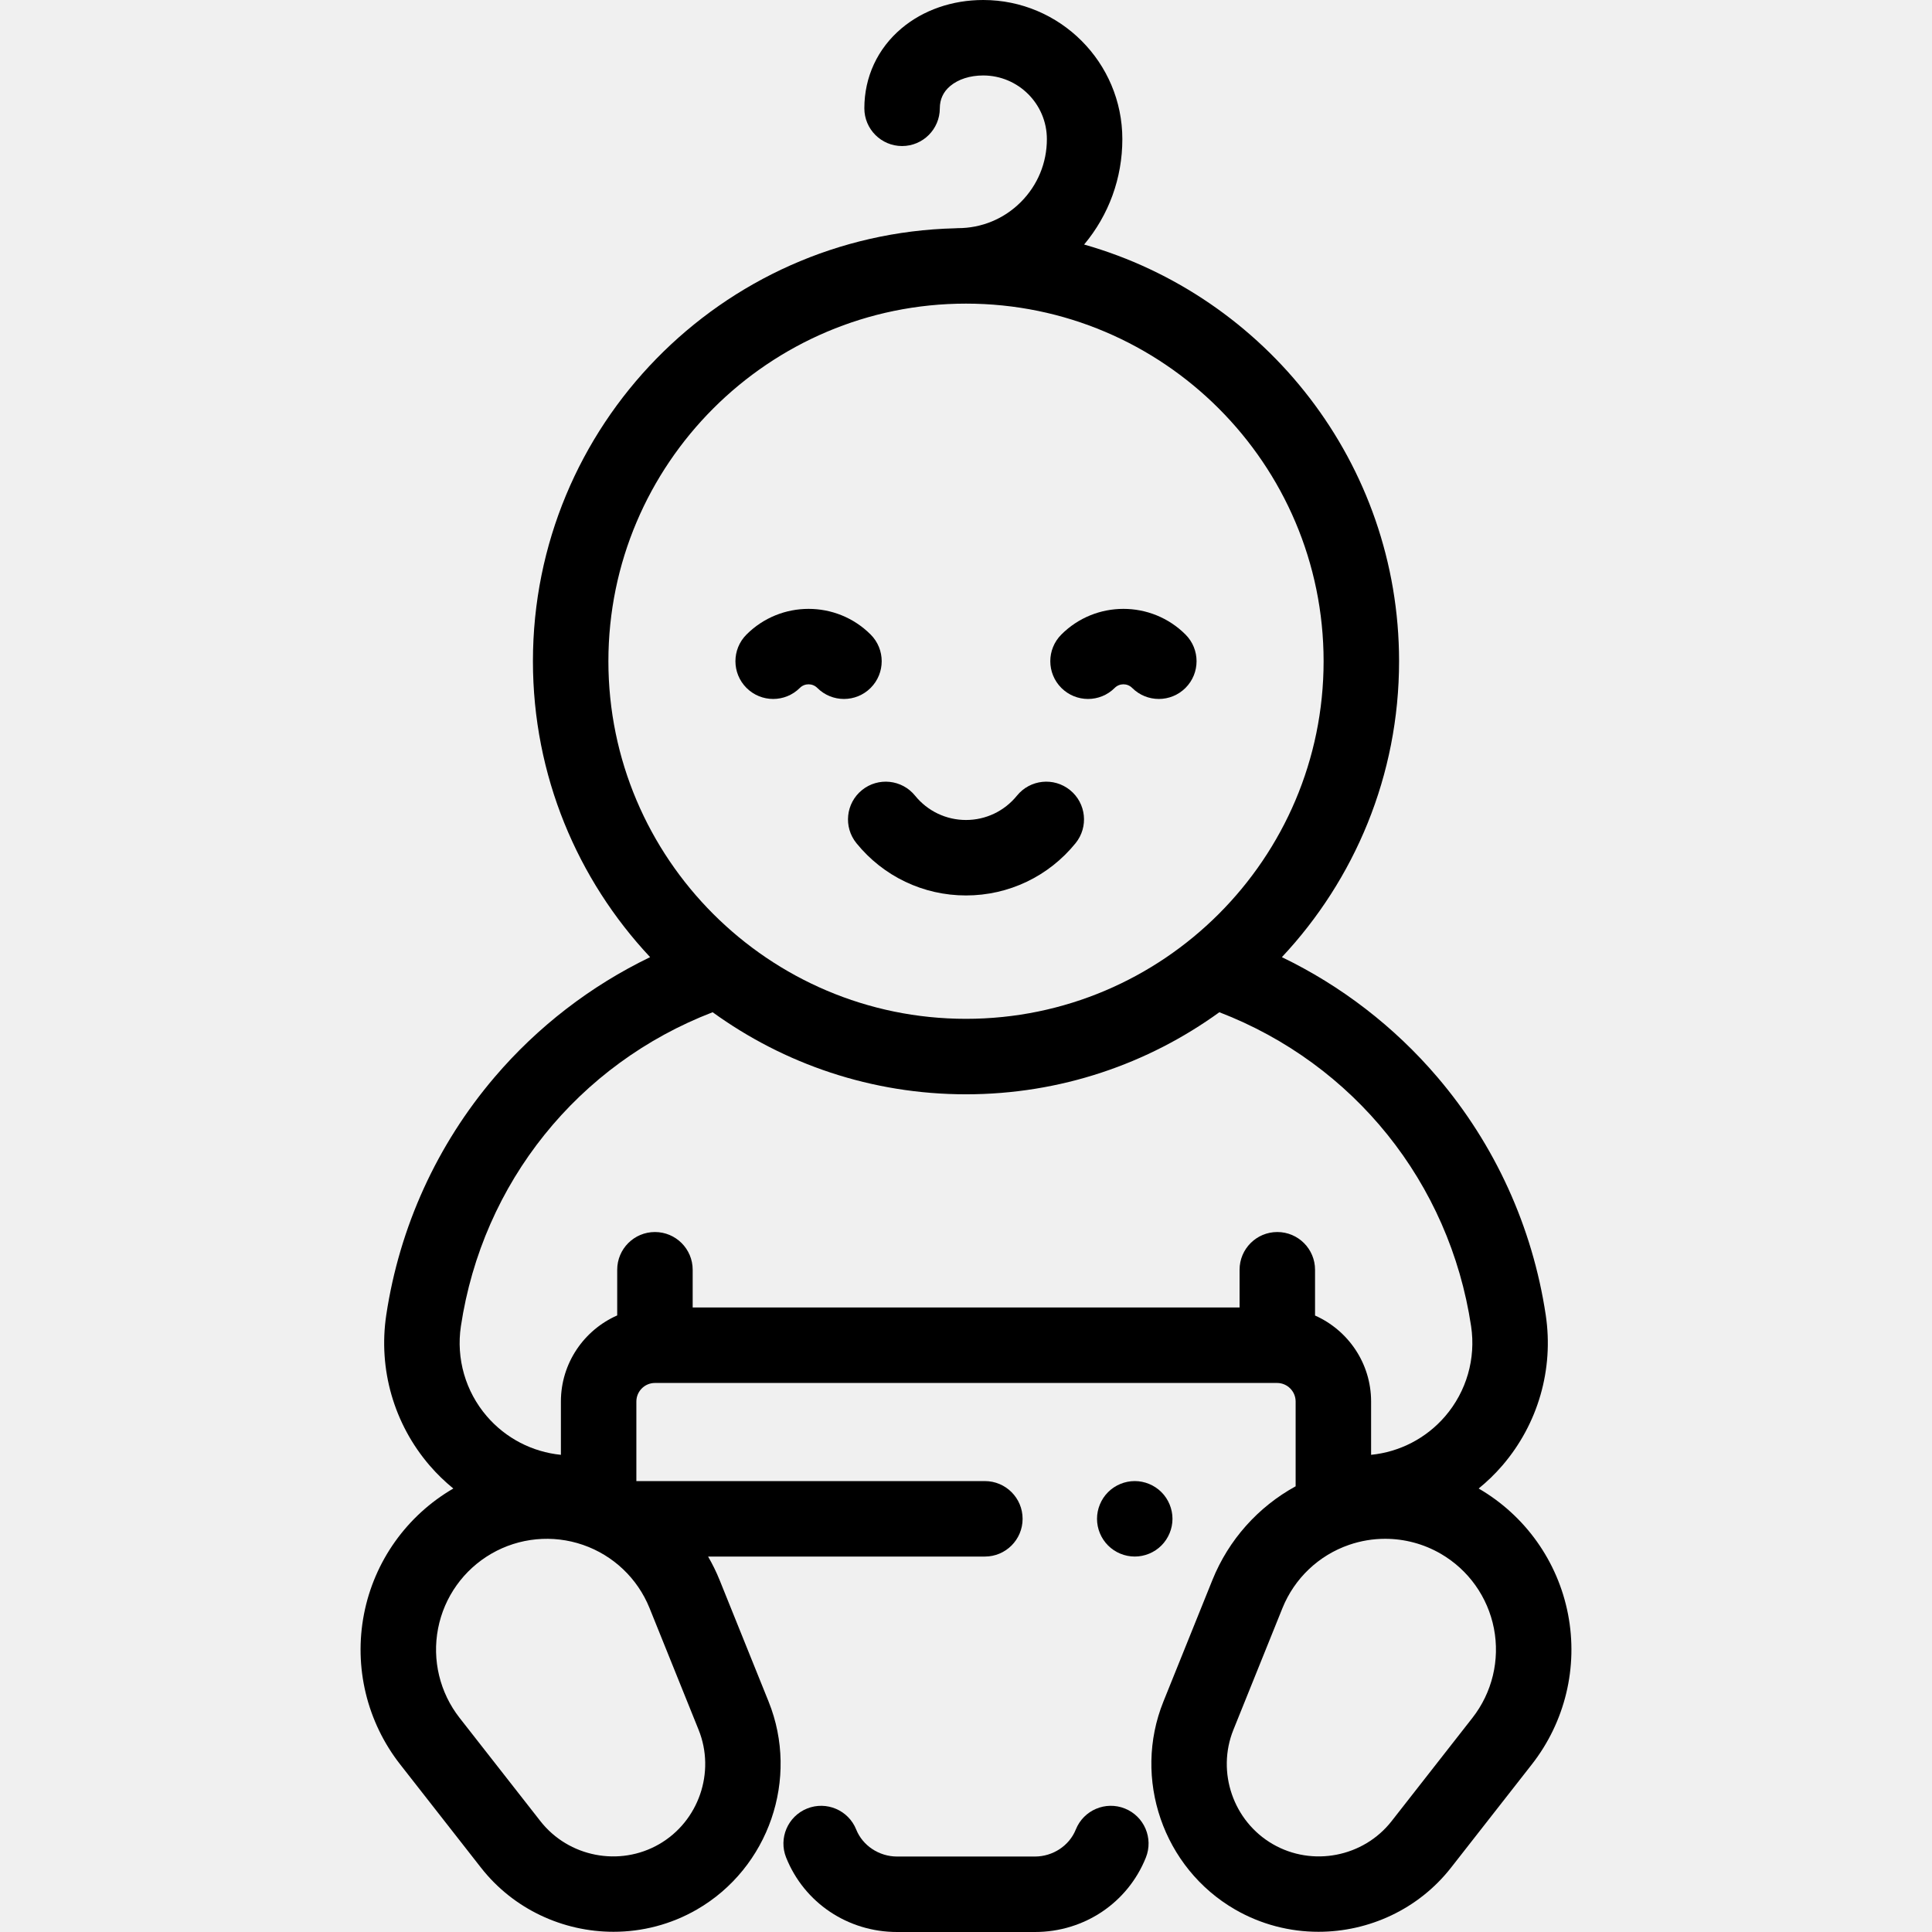
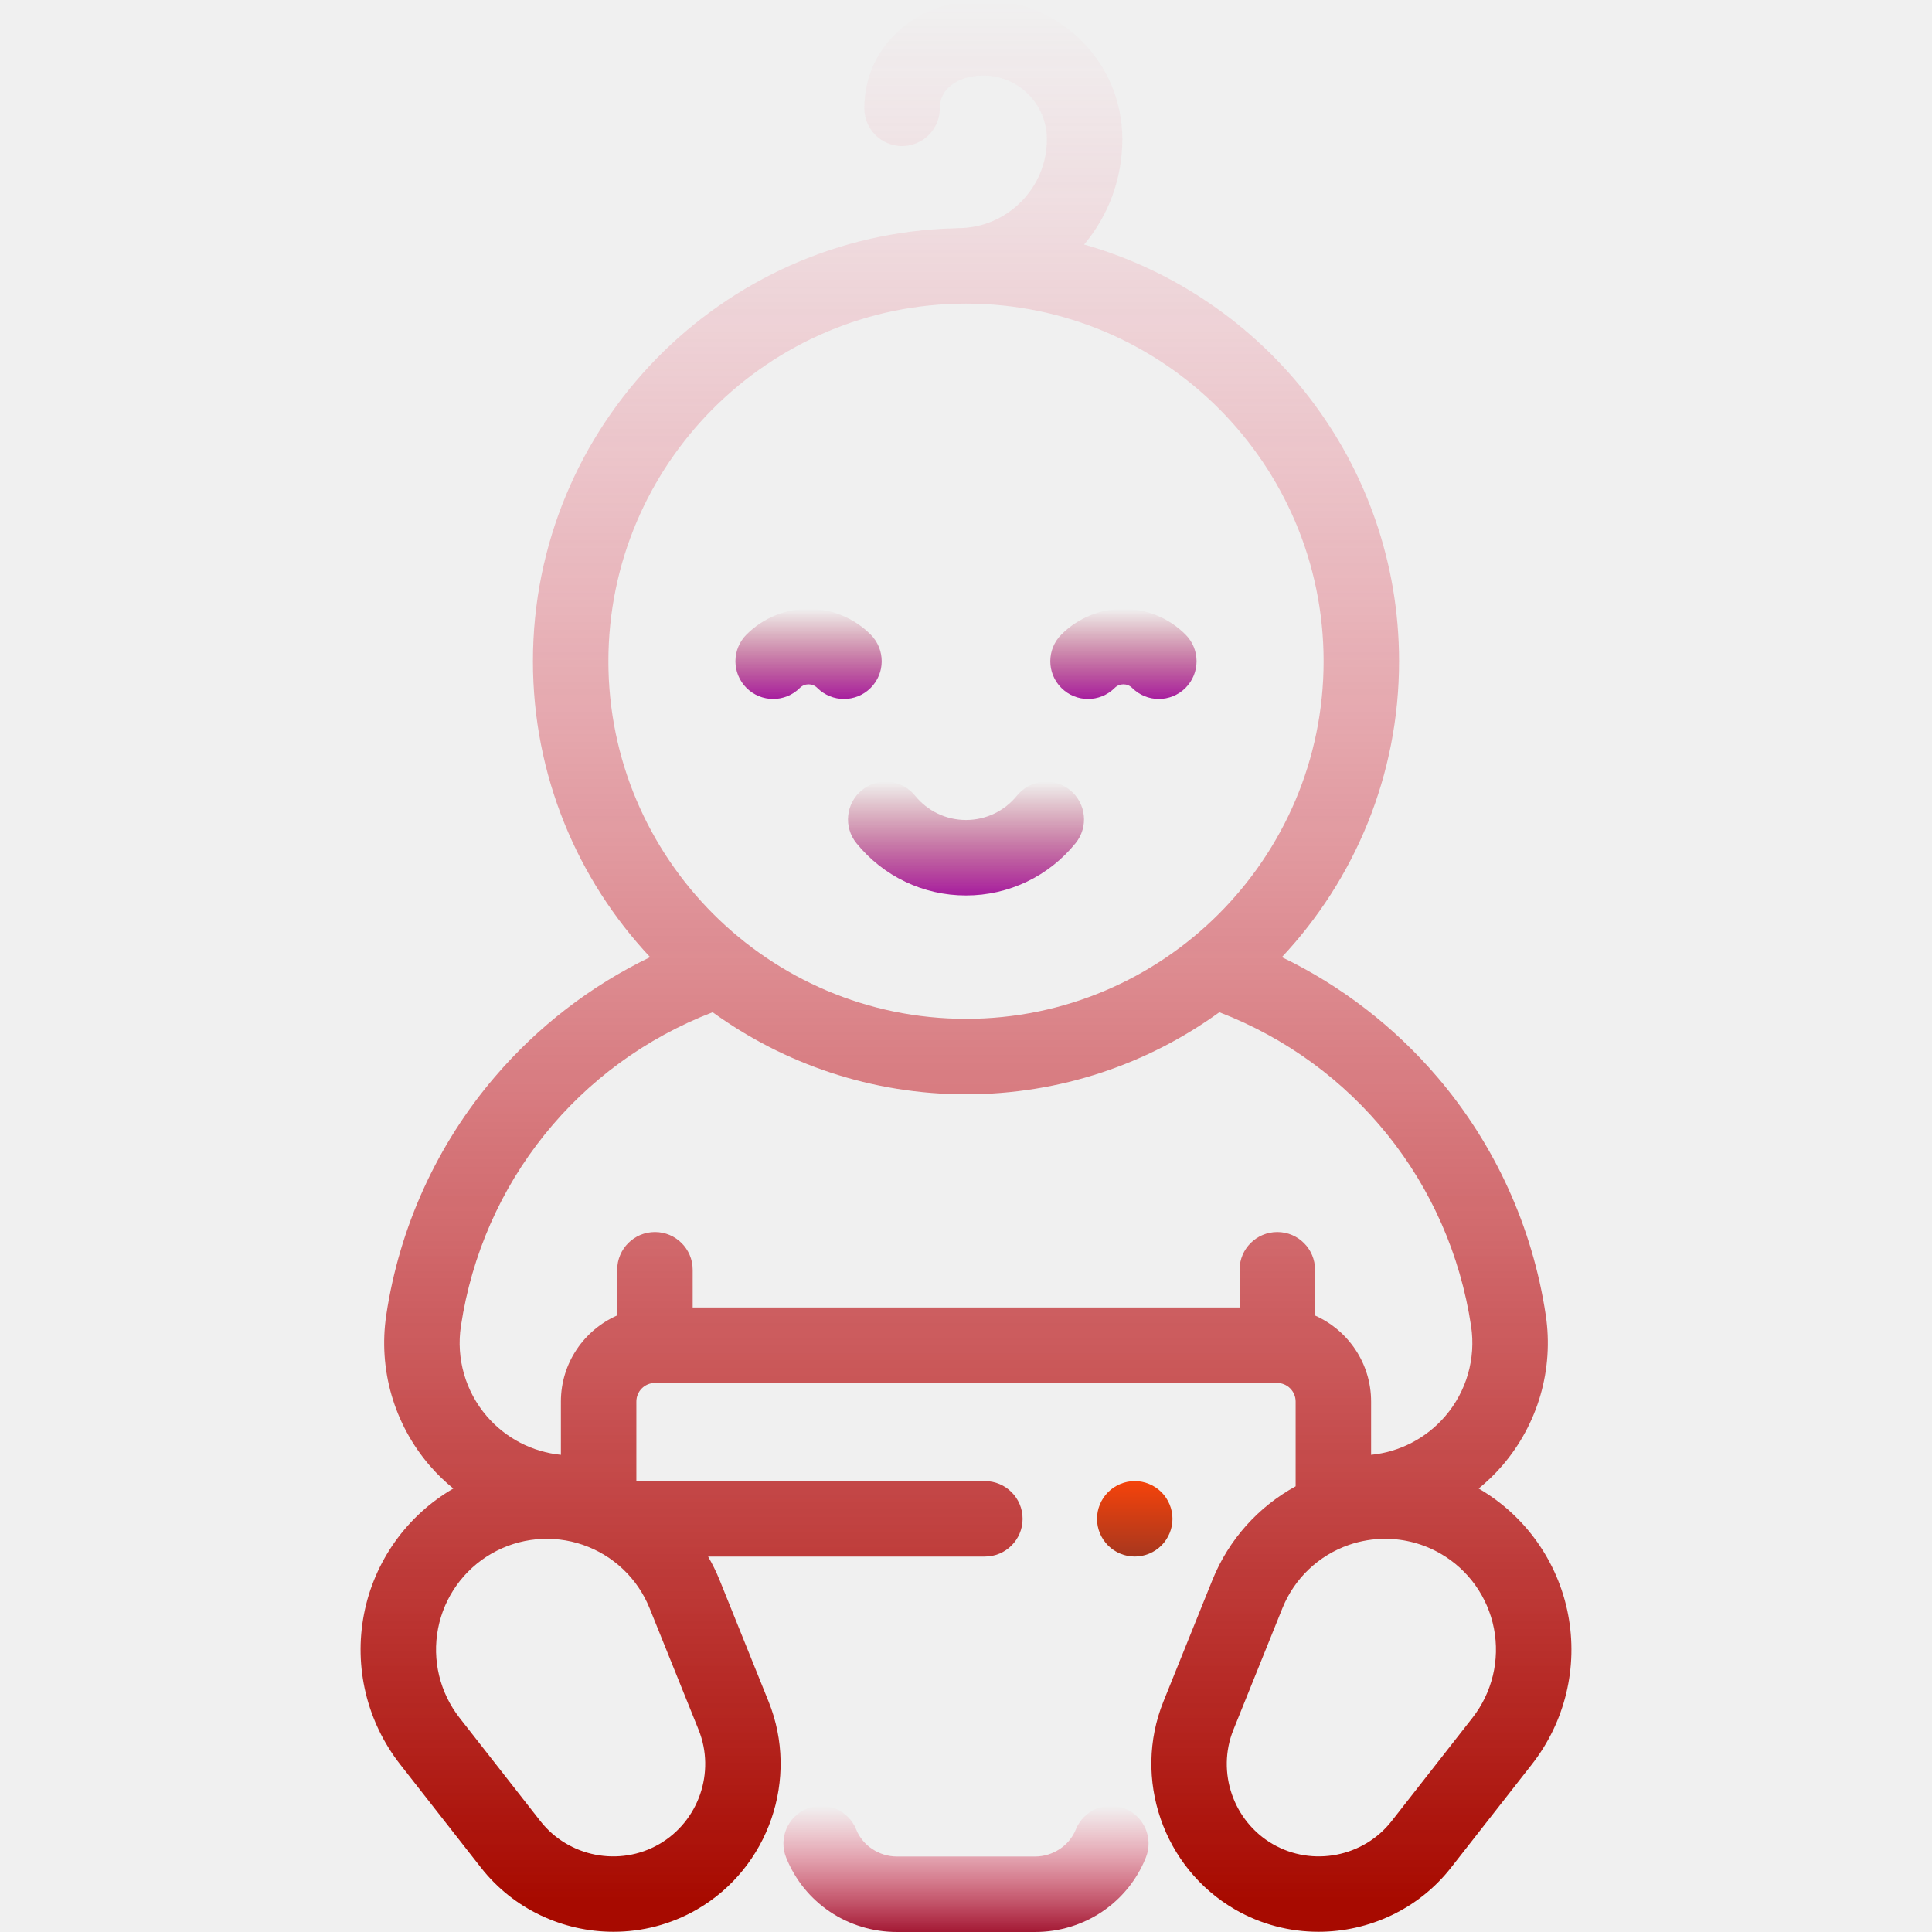
- <svg xmlns="http://www.w3.org/2000/svg" version="1.1" id="Capa_1" x="0px" y="0px" viewBox="0 0 512 512" style="enable-background:new 0 0 512 512;" xml:space="preserve">
-   <g>
-     <g>
-       <path d="M298.102,479.277c-5.124-2.055-10.948,0.435-13.003,5.562c-1.717,4.283-6.071,7.161-10.833,7.161h-36.532    c-4.762,0-9.116-2.878-10.833-7.161c-2.055-5.127-7.876-7.612-13.003-5.562c-5.126,2.056-7.616,7.877-5.561,13.003    c4.803,11.98,16.341,19.72,29.397,19.72h36.532c13.056,0,24.594-7.74,29.396-19.72    C305.718,487.154,303.228,481.333,298.102,479.277z" />
-     </g>
+ <svg xmlns="http://www.w3.org/2000/svg" width="512" height="512" viewBox="0 0 512 512" fill="none">
+   <g clip-path="url(#clip0)">
+     <path d="M298.102 479.277C292.978 477.222 287.154 479.712 285.099 484.839C283.382 489.122 279.028 492 274.266 492H237.734C232.972 492 228.618 489.122 226.901 484.839C224.846 479.712 219.025 477.227 213.898 479.277C208.772 481.333 206.282 487.154 208.337 492.28C213.14 504.26 224.678 512 237.734 512H274.266C287.322 512 298.86 504.26 303.662 492.28C305.718 487.154 303.228 481.333 298.102 479.277Z" fill="url(#paint0_linear)" />
+     <path d="M415.541 427.762C412.825 413.758 404.197 401.634 391.864 394.474C394.107 392.642 396.211 390.616 398.131 388.385C407.602 377.382 411.796 362.837 409.635 348.482C406.126 325.158 396.199 303.365 380.928 285.458C369.494 272.051 355.44 261.247 339.711 253.655C358.96 233.121 370.768 205.531 370.768 175.232C370.767 122.798 335.42 78.463 287.303 64.804C293.857 56.979 297.433 47.203 297.433 36.873C297.434 16.541 280.892 0 260.561 0H260.558C252.351 0 244.664 2.669 238.915 7.514C232.561 12.868 229.062 20.393 229.061 28.702C229.061 34.224 233.538 38.702 239.061 38.702C244.583 38.702 249.061 34.225 249.061 28.702C249.061 26.323 249.983 24.34 251.803 22.806C253.951 20.996 257.06 19.999 260.559 19.999H260.56C269.864 19.999 277.434 27.567 277.434 36.871C277.434 43.173 274.98 49.097 270.524 53.553C266.068 58.008 260.145 60.462 253.845 60.462H253.843C253.598 60.462 253.358 60.481 253.118 60.499C191.162 62.035 141.233 112.912 141.232 175.231C141.232 205.53 153.04 233.12 172.289 253.654C156.561 261.246 142.507 272.049 131.073 285.457C115.802 303.364 105.875 325.157 102.365 348.48C100.205 362.836 104.398 377.381 113.869 388.384C115.789 390.615 117.893 392.642 120.136 394.473C107.803 401.633 99.174 413.757 96.459 427.761C93.736 441.801 97.23 456.314 106.043 467.577L127.458 494.942C136.11 505.998 149.253 511.943 162.584 511.943C170.152 511.943 177.782 510.027 184.684 506.042C203.745 495.037 211.913 471.345 203.684 450.933L190.693 418.705C189.825 416.552 188.799 414.487 187.654 412.503H261C266.523 412.503 271 408.025 271 402.503C271 396.981 266.523 392.503 261 392.503H168.644V371.422C168.644 368.707 170.852 366.499 173.567 366.499H338.434C341.148 366.499 343.357 368.707 343.357 371.422V393.886C333.435 399.325 325.602 408.049 321.306 418.705L308.315 450.932C300.086 471.345 308.254 495.037 327.315 506.042C334.218 510.027 341.845 511.943 349.415 511.943C362.745 511.943 375.89 505.997 384.542 494.942L405.956 467.577C414.771 456.314 418.264 441.802 415.541 427.762ZM161.231 175.232C161.232 122.977 203.746 80.464 256 80.463C308.254 80.464 350.768 122.977 350.769 175.232C350.769 227.487 308.256 270 256 270.001C203.745 270 161.231 227.487 161.231 175.232ZM172.146 426.183L185.137 458.412C189.662 469.639 185.168 482.67 174.685 488.723C164.203 494.776 150.67 492.153 143.209 482.618L121.794 455.253C116.551 448.554 114.473 439.922 116.093 431.57C117.713 423.218 122.868 415.988 130.236 411.734C137.603 407.48 146.442 406.633 154.485 409.404C162.528 412.177 168.965 418.294 172.146 426.183ZM338.5 326.5C332.977 326.5 328.5 330.978 328.5 336.5V346.5H183.566V336.5C183.566 330.978 179.089 326.5 173.566 326.5C168.043 326.5 163.566 330.978 163.566 336.5V348.601C154.789 352.462 148.643 361.236 148.643 371.423V385.544C141.07 384.787 134.043 381.165 129.026 375.337C123.359 368.752 120.85 360.048 122.142 351.457C127.867 313.404 153.239 281.963 188.858 268.251C207.75 281.925 230.948 290 256 290C281.052 290 304.25 281.925 323.142 268.251C358.761 281.963 384.133 313.404 389.858 351.457C391.15 360.048 388.641 368.752 382.973 375.337C377.957 381.165 370.929 384.787 363.356 385.544V371.423C363.356 361.262 357.241 352.507 348.5 348.631V336.5C348.5 330.978 344.023 326.5 338.5 326.5ZM390.206 455.252L368.792 482.617C361.331 492.15 347.8 494.774 337.316 488.722C326.832 482.669 322.339 469.638 326.865 458.409L339.856 426.181C343.037 418.291 349.474 412.175 357.517 409.402C360.632 408.329 363.866 407.798 367.088 407.798C372.185 407.798 377.252 409.127 381.766 411.733C389.134 415.987 394.288 423.217 395.909 431.569C397.527 439.921 395.449 448.553 390.206 455.252Z" fill="url(#paint1_linear)" />
+     <path d="M307.79 395.43C305.93 393.57 303.35 392.5 300.72 392.5C298.09 392.5 295.51 393.569 293.65 395.43C291.79 397.291 290.72 399.87 290.72 402.5C290.72 405.14 291.79 407.71 293.65 409.569C295.51 411.439 298.09 412.5 300.72 412.5C303.35 412.5 305.93 411.439 307.79 409.569C309.65 407.71 310.72 405.13 310.72 402.5C310.72 399.87 309.65 397.29 307.79 395.43Z" fill="url(#paint2_linear)" />
+     <path d="M283.57 209.382C279.28 205.904 272.983 206.565 269.505 210.854C266.182 214.954 261.259 217.305 256 217.305C250.741 217.305 245.817 214.953 242.495 210.854C239.018 206.563 232.721 205.906 228.43 209.382C224.139 212.859 223.48 219.156 226.958 223.447C234.096 232.254 244.682 237.304 256 237.304C267.318 237.304 277.905 232.253 285.042 223.447C288.52 219.156 287.861 212.859 283.57 209.382Z" fill="url(#paint3_linear)" />
+     <path d="M230.731 168.16C221.66 159.089 206.9 159.089 197.827 168.16C193.922 172.065 193.921 178.396 197.827 182.302C201.732 186.208 208.064 186.208 211.969 182.303C213.242 181.03 215.315 181.03 216.589 182.303C218.542 184.255 221.101 185.232 223.66 185.232C226.219 185.232 228.779 184.255 230.731 182.303C234.636 178.398 234.636 172.066 230.731 168.16Z" fill="url(#paint4_linear)" />
+     <path d="M314.173 168.159C305.101 159.089 290.34 159.089 281.269 168.159C277.364 172.064 277.364 178.396 281.269 182.302C283.221 184.255 285.781 185.231 288.34 185.231C290.899 185.231 293.459 184.254 295.411 182.302C296.684 181.03 298.757 181.028 300.031 182.302C303.936 186.208 310.268 186.207 314.173 182.301C318.078 178.396 318.078 172.065 314.173 168.159Z" fill="url(#paint5_linear)" />
  </g>
-   <g>
-     <g>
-       <path d="M415.541,427.762c-2.716-14.004-11.344-26.128-23.677-33.288c2.243-1.832,4.347-3.858,6.267-6.089    c9.471-11.003,13.665-25.548,11.504-39.903c-3.509-23.324-13.436-45.117-28.707-63.024    c-11.434-13.407-25.488-24.211-41.217-31.803c19.249-20.534,31.057-48.124,31.057-78.423    c-0.001-52.434-35.348-96.769-83.465-110.428c6.554-7.825,10.13-17.601,10.13-27.931C297.434,16.541,280.892,0,260.561,0    c-0.001,0-0.002,0-0.003,0c-8.207,0-15.894,2.669-21.643,7.514c-6.354,5.354-9.853,12.879-9.854,21.188c0,5.522,4.477,10,10,10    c5.522,0,10-4.477,10-10c0-2.379,0.922-4.362,2.742-5.896c2.148-1.81,5.257-2.807,8.756-2.807h0.001    c9.304,0,16.874,7.568,16.874,16.872c0,6.302-2.454,12.226-6.91,16.682c-4.456,4.455-10.379,6.909-16.679,6.909    c-0.001,0-0.001,0-0.002,0c-0.245,0-0.485,0.019-0.725,0.037c-61.956,1.536-111.885,52.413-111.886,114.732    c0,30.299,11.808,57.889,31.057,78.423c-15.728,7.592-29.782,18.395-41.216,31.803c-15.271,17.907-25.198,39.7-28.708,63.023    c-2.16,14.356,2.033,28.901,11.504,39.904c1.92,2.231,4.024,4.258,6.267,6.089c-12.333,7.16-20.962,19.284-23.677,33.288    c-2.723,14.04,0.771,28.553,9.584,39.816l21.415,27.365c8.652,11.056,21.795,17.001,35.126,17.001    c7.568,0,15.198-1.916,22.1-5.901c19.061-11.005,27.229-34.697,19-55.109l-12.991-32.228c-0.868-2.153-1.894-4.218-3.039-6.202    H261c5.523,0,10-4.478,10-10c0-5.522-4.477-10-10-10h-92.356v-21.081c0-2.715,2.208-4.923,4.923-4.923h164.867    c2.714,0,4.923,2.208,4.923,4.923v22.464c-9.922,5.439-17.755,14.163-22.051,24.819l-12.991,32.227    c-8.229,20.413-0.061,44.105,19,55.11c6.903,3.985,14.53,5.901,22.1,5.901c13.33,0,26.475-5.946,35.127-17.001l21.414-27.365    C414.771,456.314,418.264,441.802,415.541,427.762z M161.231,175.232c0.001-52.255,42.515-94.768,94.769-94.769    c52.254,0.001,94.768,42.514,94.769,94.769c0,52.255-42.513,94.768-94.769,94.769C203.745,270,161.231,227.487,161.231,175.232z     M172.146,426.183l12.991,32.229c4.525,11.227,0.031,24.258-10.452,30.311c-10.482,6.053-24.015,3.43-31.476-6.105l-21.415-27.365    c-5.243-6.699-7.321-15.331-5.701-23.683c1.62-8.352,6.775-15.582,14.143-19.836c7.367-4.254,16.206-5.101,24.249-2.33    C162.528,412.177,168.965,418.294,172.146,426.183z M338.5,326.5c-5.523,0-10,4.478-10,10v10H183.566v-10c0-5.522-4.477-10-10-10    c-5.523,0-10,4.478-10,10v12.101c-8.777,3.861-14.923,12.635-14.923,22.822v14.121c-7.573-0.757-14.6-4.379-19.617-10.207    c-5.667-6.585-8.176-15.289-6.884-23.88c5.725-38.053,31.097-69.494,66.716-83.206C207.75,281.925,230.948,290,256,290    s48.25-8.075,67.142-21.749c35.619,13.712,60.991,45.153,66.716,83.206c1.292,8.591-1.217,17.295-6.885,23.88    c-5.016,5.828-12.044,9.45-19.617,10.207v-14.121c0-10.161-6.115-18.916-14.856-22.792V336.5    C348.5,330.978,344.023,326.5,338.5,326.5z M390.206,455.252l-21.414,27.365c-7.461,9.533-20.992,12.157-31.476,6.105    c-10.484-6.053-14.977-19.084-10.451-30.313l12.991-32.228c3.181-7.89,9.618-14.006,17.661-16.779    c3.115-1.073,6.349-1.604,9.571-1.604c5.097,0,10.164,1.329,14.678,3.935c7.368,4.254,12.522,11.484,14.143,19.836    C397.527,439.921,395.449,448.553,390.206,455.252z" />
-     </g>
-   </g>
-   <g>
-     <g>
-       <path d="M307.79,395.43c-1.86-1.86-4.44-2.93-7.07-2.93s-5.21,1.069-7.07,2.93c-1.86,1.861-2.93,4.44-2.93,7.07    c0,2.64,1.07,5.21,2.93,7.069c1.86,1.87,4.44,2.931,7.07,2.931s5.21-1.061,7.07-2.931c1.86-1.859,2.93-4.439,2.93-7.069    S309.65,397.29,307.79,395.43z" />
-     </g>
-   </g>
-   <g>
-     <g>
-       <path d="M283.57,209.382c-4.29-3.478-10.587-2.817-14.065,1.472c-3.323,4.1-8.246,6.451-13.505,6.451    c-5.259,0-10.183-2.352-13.505-6.451c-3.477-4.291-9.774-4.948-14.065-1.472c-4.291,3.477-4.95,9.774-1.472,14.065    c7.138,8.807,17.724,13.857,29.042,13.857s21.905-5.051,29.042-13.857C288.52,219.156,287.861,212.859,283.57,209.382z" />
-     </g>
-   </g>
-   <g>
-     <g>
-       <path d="M230.731,168.16c-9.071-9.071-23.831-9.071-32.904,0c-3.905,3.905-3.906,10.236,0,14.142    c3.905,3.906,10.237,3.906,14.142,0.001c1.273-1.273,3.346-1.273,4.62,0c1.953,1.952,4.512,2.929,7.071,2.929    c2.559,0,5.119-0.977,7.071-2.929C234.636,178.398,234.636,172.066,230.731,168.16z" />
-     </g>
-   </g>
-   <g>
-     <g>
-       <path d="M314.173,168.159c-9.072-9.07-23.833-9.07-32.904,0c-3.905,3.905-3.905,10.237,0,14.143    c1.952,1.953,4.512,2.929,7.071,2.929c2.559,0,5.119-0.977,7.071-2.929c1.273-1.272,3.346-1.274,4.62,0    c3.905,3.906,10.237,3.905,14.142-0.001C318.078,178.396,318.078,172.065,314.173,168.159z" />
-     </g>
-   </g>
-   <g>
- </g>
-   <g>
- </g>
-   <g>
- </g>
-   <g>
- </g>
-   <g>
- </g>
-   <g>
- </g>
-   <g>
- </g>
-   <g>
- </g>
-   <g>
- </g>
-   <g>
- </g>
-   <g>
- </g>
-   <g>
- </g>
-   <g>
- </g>
-   <g>
- </g>
-   <g>
- </g>
+   <defs>
+     <linearGradient id="paint0_linear" x1="256" y1="478.556" x2="256" y2="512" gradientUnits="userSpaceOnUse">
+       <stop stop-color="#EE4869" stop-opacity="0" />
+       <stop offset="1" stop-color="#A31934" />
+     </linearGradient>
+     <linearGradient id="paint1_linear" x1="256" y1="0" x2="256" y2="511.943" gradientUnits="userSpaceOnUse">
+       <stop stop-color="#EE4869" stop-opacity="0" />
+       <stop offset="0.984" stop-color="#A70A00" />
+     </linearGradient>
+     <linearGradient id="paint2_linear" x1="300.72" y1="392.5" x2="300.72" y2="412.5" gradientUnits="userSpaceOnUse">
+       <stop stop-color="#F5430B" />
+       <stop offset="1" stop-color="#A7371E" />
+     </linearGradient>
+     <linearGradient id="paint3_linear" x1="256" y1="207.151" x2="256" y2="237.304" gradientUnits="userSpaceOnUse">
+       <stop stop-color="#A61330" stop-opacity="0" />
+       <stop offset="1" stop-color="#A71EA0" />
+     </linearGradient>
+     <linearGradient id="paint4_linear" x1="214.279" y1="161.357" x2="214.279" y2="185.232" gradientUnits="userSpaceOnUse">
+       <stop stop-color="#A61330" stop-opacity="0" />
+       <stop offset="1" stop-color="#A71EA0" />
+     </linearGradient>
+     <linearGradient id="paint5_linear" x1="297.721" y1="161.356" x2="297.721" y2="185.231" gradientUnits="userSpaceOnUse">
+       <stop stop-color="#A61330" stop-opacity="0" />
+       <stop offset="1" stop-color="#A71EA0" />
+     </linearGradient>
+     <clipPath id="clip0">
+       <rect width="512" height="512" fill="white" />
+     </clipPath>
+   </defs>
</svg>
